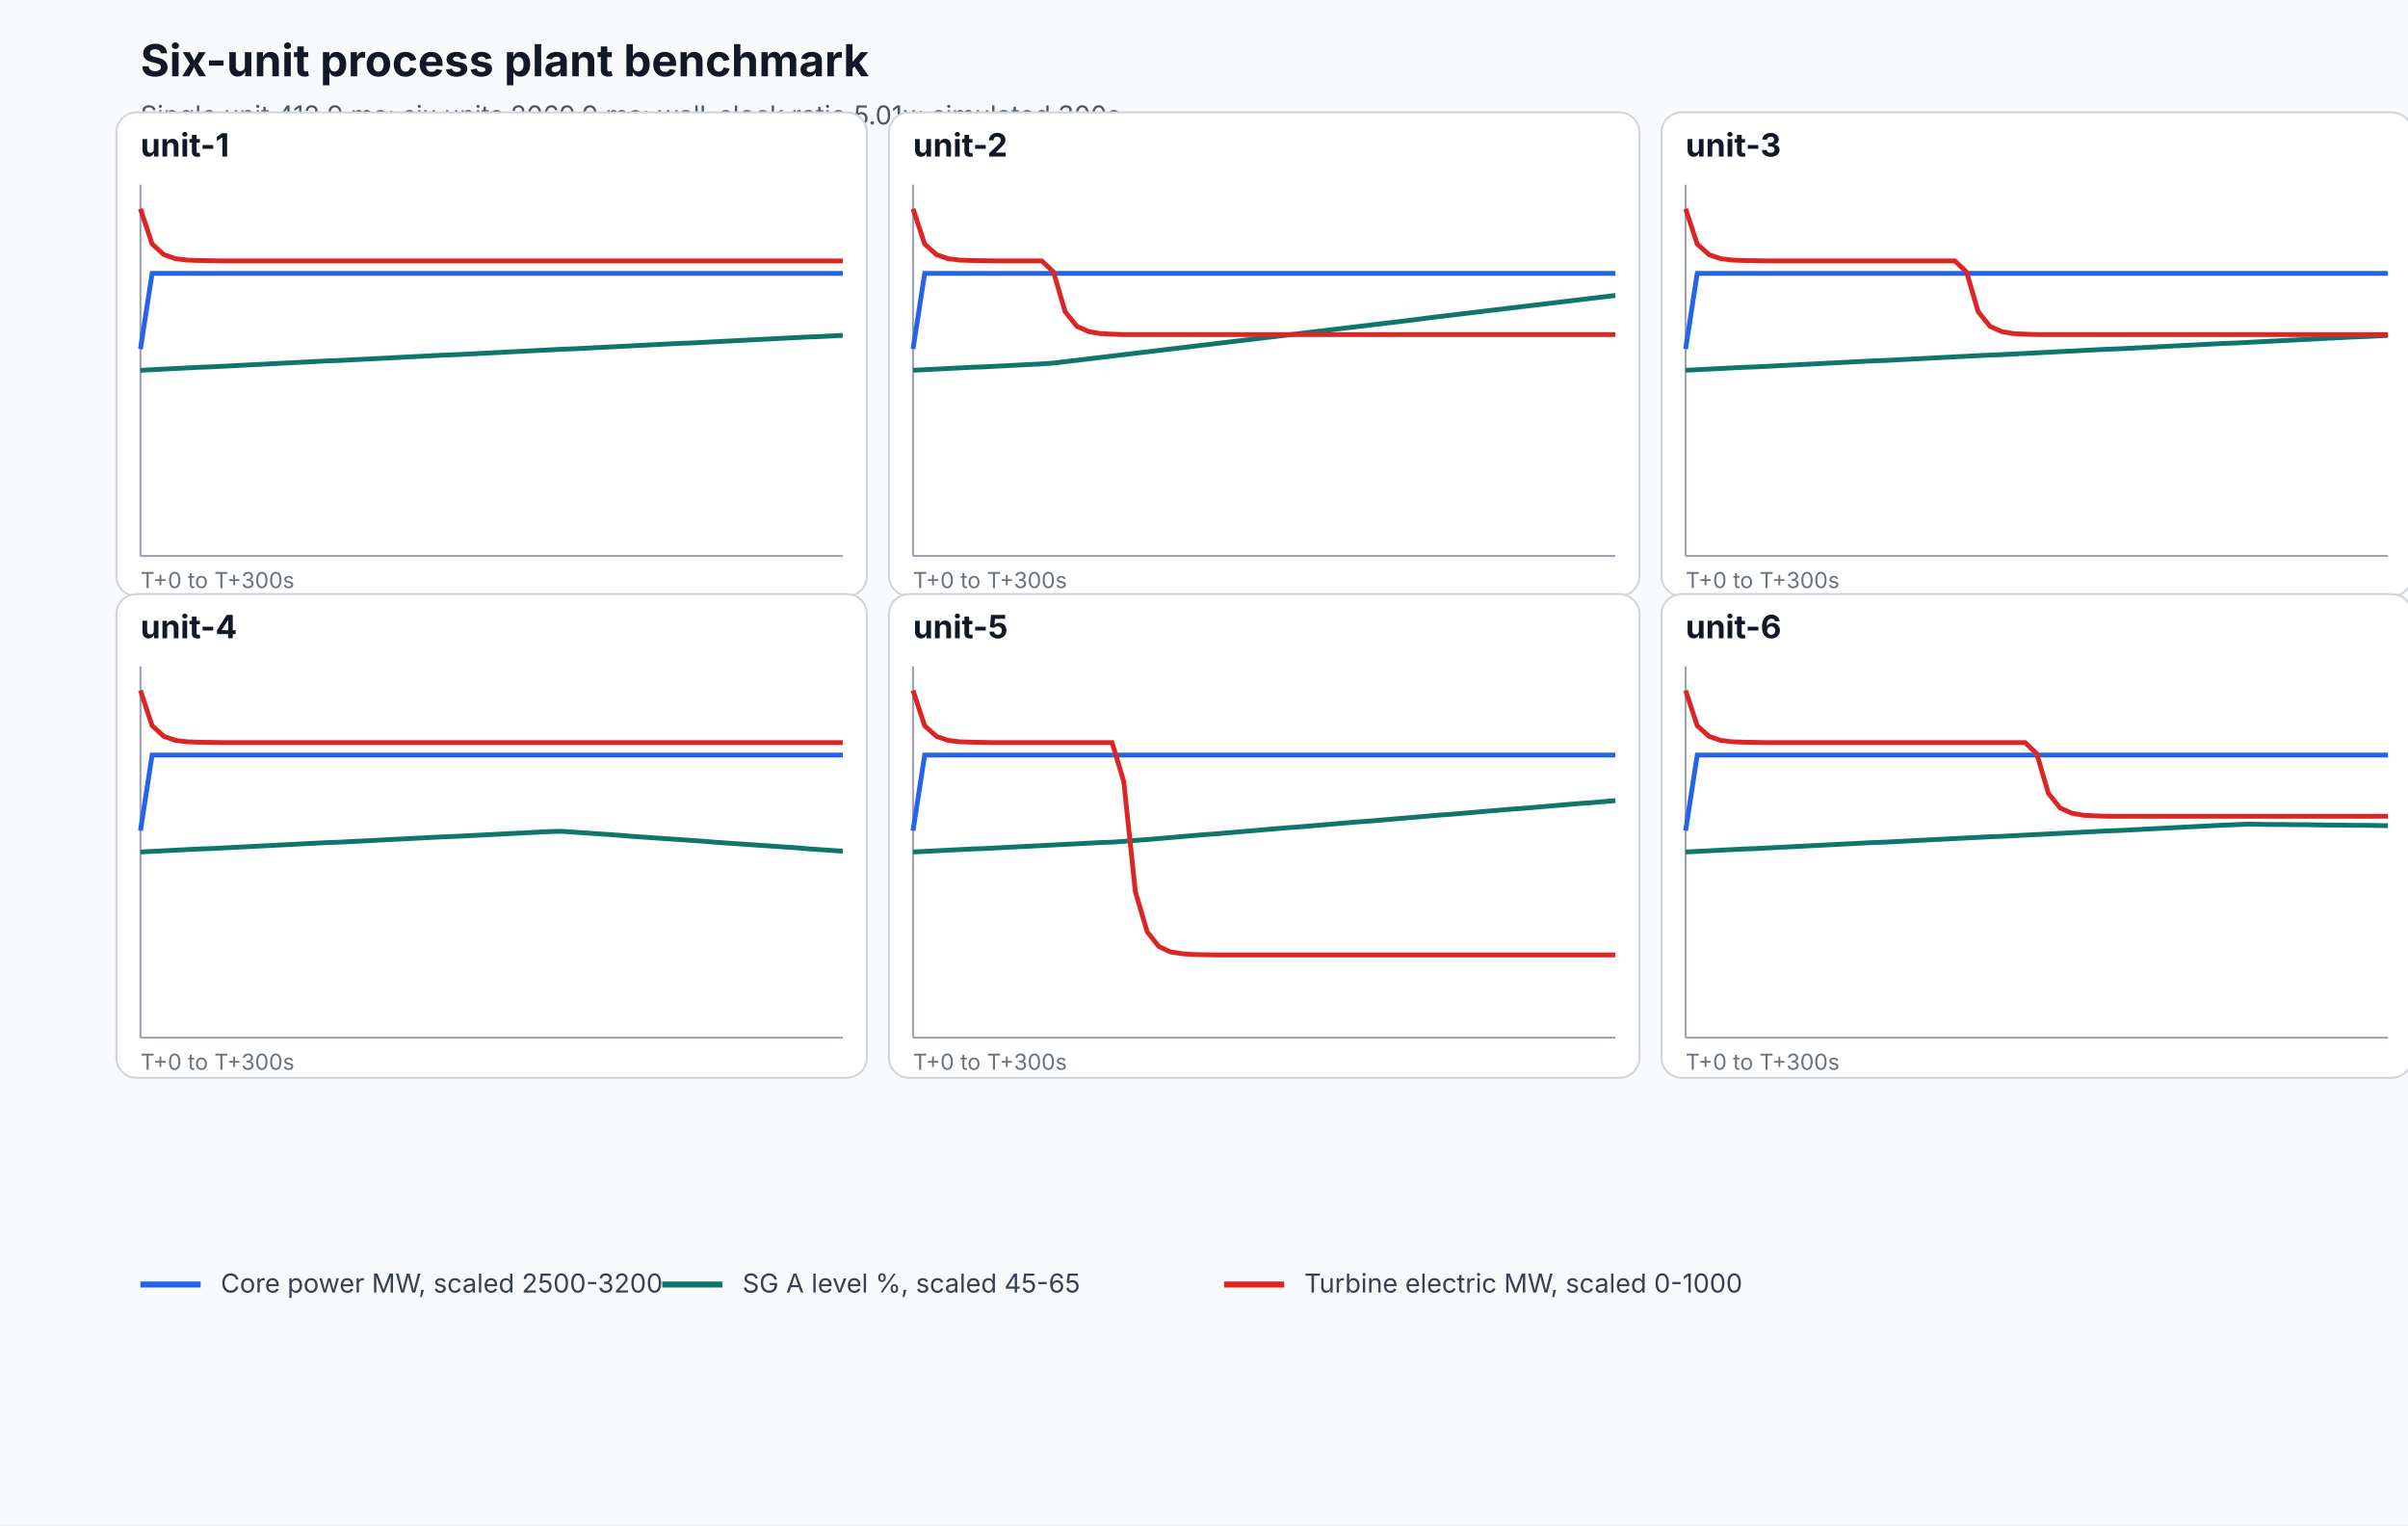
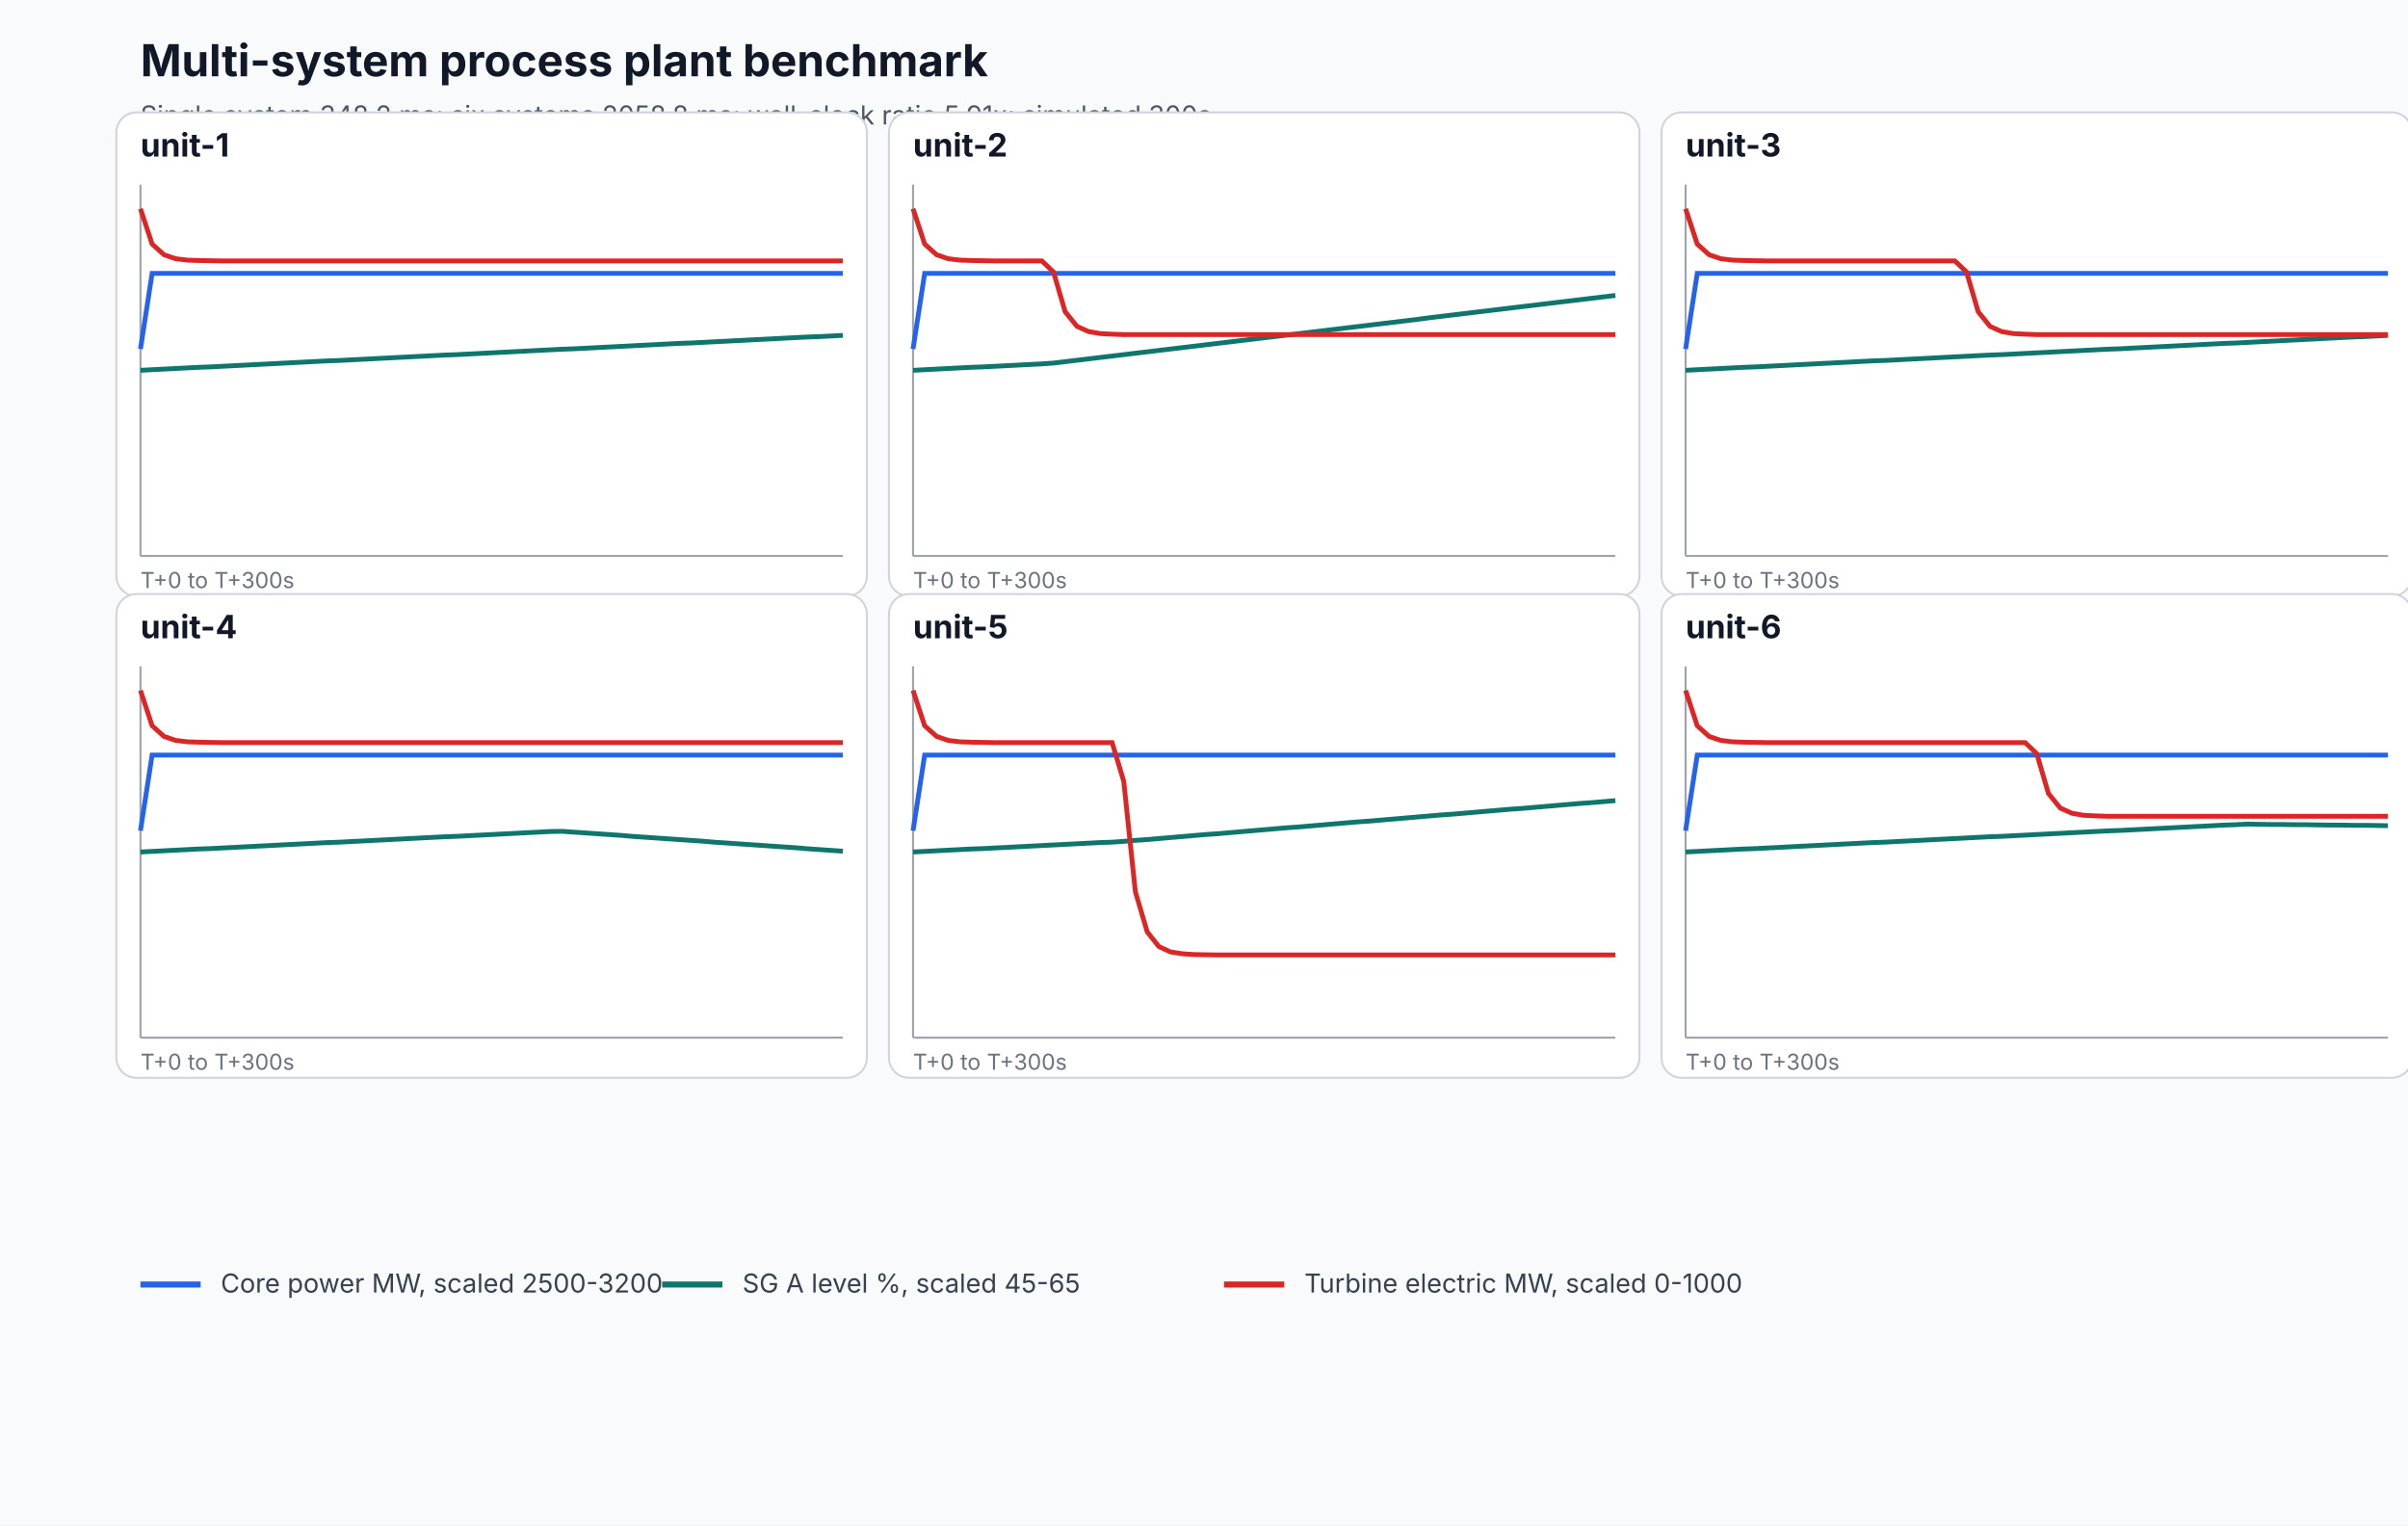
<svg xmlns="http://www.w3.org/2000/svg" width="1200" height="760" viewBox="0 0 1200 760" role="img" aria-labelledby="title desc">
  <rect width="100%" height="100%" fill="#f8fafc" />
-   <text x="70" y="38" font-family="Inter, system-ui, sans-serif" font-size="22" font-weight="700" fill="#111827">Six-unit process plant benchmark</text>
-   <text x="70" y="62" font-family="Inter, system-ui, sans-serif" font-size="13" fill="#4b5563">Single unit 412.9 ms; six units 2069.9 ms; wall-clock ratio 5.01x; simulated 300s.</text>
+   <text x="70" y="38" font-family="Inter, system-ui, sans-serif" font-size="22" font-weight="700" fill="#111827">Multi-system process plant benchmark</text>
+   <text x="70" y="62" font-family="Inter, system-ui, sans-serif" font-size="13" fill="#4b5563">Single system 348.2 ms; six systems 2058.8 ms; wall-clock ratio 5.91x; simulated 300s.</text>
  <g>
    <rect x="58" y="56" width="374" height="241" rx="10" fill="#ffffff" stroke="#d1d5db" />
    <text x="70" y="78" font-family="Inter, system-ui, sans-serif" font-size="16" font-weight="700" fill="#111827">unit-1</text>
    <line x1="70" y1="277" x2="420" y2="277" stroke="#9ca3af" />
    <line x1="70" y1="92" x2="70" y2="277" stroke="#9ca3af" />
    <path d="M 70.0 173.9 L 75.8 136.2 L 81.7 136.2 L 87.5 136.2 L 93.3 136.2 L 99.2 136.2 L 105.0 136.2 L 110.8 136.2 L 116.7 136.2 L 122.5 136.2 L 128.3 136.2 L 134.2 136.2 L 140.0 136.2 L 145.8 136.2 L 151.7 136.2 L 157.5 136.2 L 163.3 136.2 L 169.2 136.2 L 175.0 136.2 L 180.8 136.2 L 186.7 136.2 L 192.5 136.2 L 198.3 136.2 L 204.2 136.2 L 210.0 136.2 L 215.8 136.2 L 221.7 136.2 L 227.5 136.2 L 233.3 136.2 L 239.2 136.2 L 245.0 136.2 L 250.8 136.2 L 256.7 136.2 L 262.5 136.2 L 268.3 136.2 L 274.2 136.2 L 280.0 136.2 L 285.8 136.2 L 291.7 136.2 L 297.5 136.2 L 303.3 136.2 L 309.2 136.2 L 315.0 136.2 L 320.8 136.2 L 326.7 136.2 L 332.5 136.2 L 338.3 136.2 L 344.2 136.2 L 350.0 136.2 L 355.8 136.2 L 361.7 136.2 L 367.5 136.2 L 373.3 136.2 L 379.2 136.2 L 385.0 136.2 L 390.8 136.2 L 396.7 136.2 L 402.5 136.2 L 408.3 136.2 L 414.2 136.2 L 420.0 136.2" fill="none" stroke="#2563eb" stroke-width="2.4" />
    <path d="M 70.0 184.5 L 75.8 184.2 L 81.7 183.9 L 87.5 183.6 L 93.3 183.3 L 99.2 183.0 L 105.0 182.8 L 110.8 182.5 L 116.7 182.2 L 122.5 181.9 L 128.3 181.6 L 134.2 181.3 L 140.0 181.0 L 145.8 180.7 L 151.7 180.4 L 157.5 180.1 L 163.3 179.8 L 169.2 179.6 L 175.0 179.3 L 180.8 179.0 L 186.7 178.7 L 192.5 178.4 L 198.3 178.1 L 204.2 177.8 L 210.0 177.5 L 215.8 177.2 L 221.7 176.9 L 227.5 176.7 L 233.3 176.4 L 239.2 176.1 L 245.0 175.8 L 250.8 175.5 L 256.7 175.2 L 262.5 174.9 L 268.3 174.6 L 274.2 174.3 L 280.0 174.0 L 285.8 173.8 L 291.7 173.5 L 297.5 173.2 L 303.3 172.9 L 309.2 172.6 L 315.0 172.3 L 320.8 172.0 L 326.7 171.7 L 332.5 171.4 L 338.3 171.1 L 344.2 170.9 L 350.0 170.6 L 355.8 170.3 L 361.7 170.0 L 367.5 169.7 L 373.3 169.4 L 379.2 169.1 L 385.0 168.8 L 390.8 168.5 L 396.7 168.2 L 402.5 167.9 L 408.3 167.7 L 414.2 167.4 L 420.0 167.1" fill="none" stroke="#0f766e" stroke-width="2.4" />
    <path d="M 70.0 104.0 L 75.8 121.6 L 81.7 126.9 L 87.5 128.9 L 93.3 129.6 L 99.2 129.8 L 105.0 129.9 L 110.8 130.0 L 116.7 130.0 L 122.5 130.0 L 128.3 130.0 L 134.2 130.0 L 140.0 130.0 L 145.8 130.0 L 151.7 130.0 L 157.5 130.0 L 163.3 130.0 L 169.2 130.0 L 175.0 130.0 L 180.8 130.0 L 186.7 130.0 L 192.5 130.0 L 198.3 130.0 L 204.2 130.0 L 210.0 130.0 L 215.8 130.0 L 221.7 130.0 L 227.5 130.0 L 233.3 130.0 L 239.2 130.0 L 245.0 130.0 L 250.8 130.0 L 256.7 130.0 L 262.5 130.0 L 268.3 130.0 L 274.2 130.0 L 280.0 130.0 L 285.8 130.0 L 291.7 130.0 L 297.5 130.0 L 303.3 130.0 L 309.2 130.0 L 315.0 130.0 L 320.8 130.0 L 326.7 130.0 L 332.5 130.0 L 338.3 130.0 L 344.2 130.0 L 350.0 130.0 L 355.8 130.0 L 361.7 130.0 L 367.5 130.0 L 373.3 130.0 L 379.2 130.0 L 385.0 130.0 L 390.8 130.0 L 396.7 130.0 L 402.5 130.0 L 408.3 130.0 L 414.2 130.0 L 420.0 130.0" fill="none" stroke="#dc2626" stroke-width="2.4" />
    <text x="70" y="293" font-family="Inter, system-ui, sans-serif" font-size="11" fill="#6b7280">T+0 to T+300s</text>
  </g>
  <g>
    <rect x="443" y="56" width="374" height="241" rx="10" fill="#ffffff" stroke="#d1d5db" />
    <text x="455" y="78" font-family="Inter, system-ui, sans-serif" font-size="16" font-weight="700" fill="#111827">unit-2</text>
    <line x1="455" y1="277" x2="805" y2="277" stroke="#9ca3af" />
    <line x1="455" y1="92" x2="455" y2="277" stroke="#9ca3af" />
    <path d="M 455.0 173.9 L 460.8 136.2 L 466.7 136.2 L 472.5 136.2 L 478.3 136.2 L 484.2 136.2 L 490.0 136.2 L 495.8 136.2 L 501.7 136.2 L 507.5 136.2 L 513.3 136.2 L 519.2 136.2 L 525.0 136.2 L 530.8 136.2 L 536.7 136.2 L 542.5 136.2 L 548.3 136.2 L 554.2 136.2 L 560.0 136.2 L 565.8 136.2 L 571.7 136.2 L 577.5 136.2 L 583.3 136.2 L 589.2 136.2 L 595.0 136.2 L 600.8 136.2 L 606.7 136.2 L 612.5 136.2 L 618.3 136.2 L 624.2 136.2 L 630.0 136.2 L 635.8 136.2 L 641.7 136.2 L 647.5 136.2 L 653.3 136.2 L 659.2 136.2 L 665.0 136.2 L 670.8 136.2 L 676.7 136.2 L 682.5 136.2 L 688.3 136.2 L 694.2 136.2 L 700.0 136.2 L 705.8 136.2 L 711.7 136.2 L 717.5 136.2 L 723.3 136.2 L 729.2 136.2 L 735.0 136.2 L 740.8 136.2 L 746.7 136.2 L 752.5 136.2 L 758.3 136.2 L 764.2 136.2 L 770.0 136.2 L 775.8 136.2 L 781.7 136.2 L 787.5 136.2 L 793.3 136.2 L 799.2 136.2 L 805.0 136.2" fill="none" stroke="#2563eb" stroke-width="2.4" />
    <path d="M 455.0 184.5 L 460.8 184.2 L 466.7 183.9 L 472.5 183.6 L 478.3 183.3 L 484.2 183.0 L 490.0 182.8 L 495.8 182.5 L 501.7 182.2 L 507.5 181.9 L 513.3 181.6 L 519.2 181.3 L 525.0 180.9 L 530.8 180.2 L 536.7 179.5 L 542.5 178.8 L 548.3 178.1 L 554.2 177.4 L 560.0 176.7 L 565.8 176.0 L 571.7 175.3 L 577.5 174.6 L 583.3 173.9 L 589.2 173.2 L 595.0 172.5 L 600.8 171.8 L 606.7 171.1 L 612.5 170.4 L 618.3 169.7 L 624.2 169.0 L 630.0 168.3 L 635.8 167.6 L 641.7 166.9 L 647.5 166.2 L 653.3 165.5 L 659.2 164.8 L 665.0 164.1 L 670.8 163.4 L 676.7 162.7 L 682.5 162.0 L 688.3 161.3 L 694.2 160.6 L 700.0 159.9 L 705.8 159.2 L 711.7 158.4 L 717.5 157.7 L 723.3 157.0 L 729.2 156.3 L 735.0 155.6 L 740.8 154.9 L 746.7 154.2 L 752.5 153.5 L 758.3 152.8 L 764.2 152.1 L 770.0 151.4 L 775.8 150.7 L 781.7 150.0 L 787.5 149.3 L 793.3 148.6 L 799.2 147.9 L 805.0 147.2" fill="none" stroke="#0f766e" stroke-width="2.4" />
    <path d="M 455.0 104.0 L 460.8 121.6 L 466.7 126.9 L 472.5 128.9 L 478.3 129.6 L 484.2 129.8 L 490.0 129.9 L 495.8 130.0 L 501.7 130.0 L 507.5 130.0 L 513.3 130.0 L 519.2 130.0 L 525.0 135.5 L 530.8 155.3 L 536.7 162.6 L 542.5 165.2 L 548.3 166.2 L 554.2 166.5 L 560.0 166.7 L 565.8 166.7 L 571.7 166.7 L 577.5 166.7 L 583.3 166.7 L 589.2 166.7 L 595.0 166.7 L 600.8 166.7 L 606.7 166.7 L 612.5 166.7 L 618.3 166.7 L 624.2 166.7 L 630.0 166.7 L 635.8 166.7 L 641.7 166.7 L 647.5 166.7 L 653.3 166.7 L 659.2 166.7 L 665.0 166.7 L 670.8 166.7 L 676.7 166.7 L 682.5 166.7 L 688.3 166.7 L 694.2 166.7 L 700.0 166.7 L 705.8 166.7 L 711.7 166.7 L 717.5 166.7 L 723.3 166.7 L 729.2 166.7 L 735.0 166.7 L 740.8 166.7 L 746.7 166.7 L 752.5 166.7 L 758.3 166.7 L 764.2 166.7 L 770.0 166.7 L 775.8 166.7 L 781.7 166.7 L 787.5 166.7 L 793.3 166.7 L 799.2 166.7 L 805.0 166.7" fill="none" stroke="#dc2626" stroke-width="2.4" />
    <text x="455" y="293" font-family="Inter, system-ui, sans-serif" font-size="11" fill="#6b7280">T+0 to T+300s</text>
  </g>
  <g>
    <rect x="828" y="56" width="374" height="241" rx="10" fill="#ffffff" stroke="#d1d5db" />
    <text x="840" y="78" font-family="Inter, system-ui, sans-serif" font-size="16" font-weight="700" fill="#111827">unit-3</text>
    <line x1="840" y1="277" x2="1190" y2="277" stroke="#9ca3af" />
    <line x1="840" y1="92" x2="840" y2="277" stroke="#9ca3af" />
    <path d="M 840.0 173.9 L 845.8 136.2 L 851.7 136.2 L 857.5 136.2 L 863.3 136.2 L 869.2 136.2 L 875.0 136.2 L 880.8 136.2 L 886.7 136.2 L 892.5 136.2 L 898.3 136.2 L 904.2 136.2 L 910.0 136.2 L 915.8 136.2 L 921.7 136.2 L 927.5 136.2 L 933.3 136.2 L 939.2 136.2 L 945.0 136.2 L 950.8 136.2 L 956.7 136.2 L 962.5 136.2 L 968.3 136.2 L 974.2 136.2 L 980.0 136.2 L 985.8 136.2 L 991.7 136.2 L 997.5 136.2 L 1003.3 136.2 L 1009.2 136.2 L 1015.0 136.2 L 1020.8 136.2 L 1026.7 136.2 L 1032.5 136.2 L 1038.3 136.2 L 1044.2 136.2 L 1050.0 136.2 L 1055.8 136.2 L 1061.7 136.2 L 1067.5 136.2 L 1073.3 136.2 L 1079.2 136.2 L 1085.0 136.2 L 1090.8 136.2 L 1096.7 136.2 L 1102.5 136.2 L 1108.3 136.2 L 1114.2 136.2 L 1120.0 136.2 L 1125.8 136.2 L 1131.7 136.2 L 1137.5 136.2 L 1143.3 136.2 L 1149.2 136.2 L 1155.0 136.2 L 1160.8 136.2 L 1166.7 136.2 L 1172.5 136.2 L 1178.3 136.2 L 1184.2 136.2 L 1190.0 136.2" fill="none" stroke="#2563eb" stroke-width="2.4" />
    <path d="M 840.0 184.5 L 845.8 184.2 L 851.7 183.9 L 857.5 183.6 L 863.3 183.3 L 869.2 183.0 L 875.0 182.8 L 880.8 182.5 L 886.7 182.2 L 892.5 181.9 L 898.3 181.6 L 904.2 181.3 L 910.0 181.0 L 915.8 180.7 L 921.7 180.4 L 927.5 180.1 L 933.3 179.8 L 939.2 179.6 L 945.0 179.3 L 950.8 179.0 L 956.7 178.7 L 962.5 178.4 L 968.3 178.1 L 974.2 177.8 L 980.0 177.5 L 985.8 177.2 L 991.7 176.9 L 997.5 176.7 L 1003.3 176.4 L 1009.2 176.1 L 1015.0 175.8 L 1020.8 175.5 L 1026.7 175.2 L 1032.5 174.9 L 1038.3 174.6 L 1044.2 174.3 L 1050.0 174.0 L 1055.8 173.8 L 1061.7 173.5 L 1067.5 173.2 L 1073.3 172.9 L 1079.2 172.6 L 1085.0 172.3 L 1090.8 172.0 L 1096.7 171.7 L 1102.5 171.4 L 1108.3 171.1 L 1114.2 170.9 L 1120.0 170.6 L 1125.8 170.3 L 1131.7 170.0 L 1137.5 169.7 L 1143.3 169.4 L 1149.2 169.1 L 1155.0 168.8 L 1160.8 168.5 L 1166.7 168.2 L 1172.5 167.9 L 1178.3 167.7 L 1184.2 167.4 L 1190.0 167.1" fill="none" stroke="#0f766e" stroke-width="2.4" />
    <path d="M 840.0 104.0 L 845.8 121.6 L 851.7 126.9 L 857.5 128.9 L 863.3 129.6 L 869.2 129.8 L 875.0 129.9 L 880.8 130.0 L 886.7 130.0 L 892.5 130.0 L 898.3 130.0 L 904.2 130.0 L 910.0 130.0 L 915.8 130.0 L 921.7 130.0 L 927.5 130.0 L 933.3 130.0 L 939.2 130.0 L 945.0 130.0 L 950.8 130.0 L 956.7 130.0 L 962.5 130.0 L 968.3 130.0 L 974.2 130.0 L 980.0 135.5 L 985.8 155.3 L 991.7 162.6 L 997.5 165.2 L 1003.3 166.2 L 1009.2 166.5 L 1015.0 166.7 L 1020.8 166.7 L 1026.7 166.7 L 1032.5 166.7 L 1038.3 166.7 L 1044.2 166.7 L 1050.0 166.7 L 1055.8 166.7 L 1061.7 166.7 L 1067.5 166.7 L 1073.3 166.7 L 1079.2 166.7 L 1085.0 166.7 L 1090.8 166.7 L 1096.7 166.7 L 1102.5 166.7 L 1108.3 166.7 L 1114.2 166.7 L 1120.0 166.7 L 1125.8 166.7 L 1131.7 166.7 L 1137.5 166.7 L 1143.3 166.7 L 1149.2 166.7 L 1155.0 166.7 L 1160.8 166.7 L 1166.7 166.7 L 1172.5 166.7 L 1178.3 166.7 L 1184.2 166.7 L 1190.0 166.7" fill="none" stroke="#dc2626" stroke-width="2.4" />
    <text x="840" y="293" font-family="Inter, system-ui, sans-serif" font-size="11" fill="#6b7280">T+0 to T+300s</text>
  </g>
  <g>
    <rect x="58" y="296" width="374" height="241" rx="10" fill="#ffffff" stroke="#d1d5db" />
    <text x="70" y="318" font-family="Inter, system-ui, sans-serif" font-size="16" font-weight="700" fill="#111827">unit-4</text>
    <line x1="70" y1="517" x2="420" y2="517" stroke="#9ca3af" />
    <line x1="70" y1="332" x2="70" y2="517" stroke="#9ca3af" />
    <path d="M 70.0 413.9 L 75.8 376.2 L 81.7 376.2 L 87.5 376.2 L 93.3 376.2 L 99.2 376.2 L 105.0 376.2 L 110.8 376.2 L 116.7 376.2 L 122.5 376.2 L 128.3 376.2 L 134.2 376.2 L 140.0 376.2 L 145.8 376.2 L 151.7 376.2 L 157.5 376.2 L 163.3 376.2 L 169.2 376.2 L 175.0 376.2 L 180.8 376.2 L 186.7 376.2 L 192.5 376.2 L 198.3 376.2 L 204.2 376.2 L 210.0 376.2 L 215.8 376.2 L 221.7 376.2 L 227.5 376.2 L 233.3 376.2 L 239.2 376.2 L 245.0 376.2 L 250.8 376.2 L 256.7 376.2 L 262.5 376.2 L 268.3 376.2 L 274.2 376.2 L 280.0 376.2 L 285.8 376.2 L 291.7 376.2 L 297.5 376.2 L 303.3 376.2 L 309.2 376.2 L 315.0 376.2 L 320.8 376.2 L 326.7 376.2 L 332.5 376.2 L 338.3 376.2 L 344.2 376.2 L 350.0 376.2 L 355.8 376.2 L 361.7 376.2 L 367.5 376.2 L 373.3 376.2 L 379.2 376.2 L 385.0 376.2 L 390.8 376.2 L 396.7 376.2 L 402.5 376.2 L 408.3 376.2 L 414.2 376.2 L 420.0 376.2" fill="none" stroke="#2563eb" stroke-width="2.4" />
    <path d="M 70.0 424.5 L 75.8 424.2 L 81.7 423.9 L 87.5 423.6 L 93.3 423.3 L 99.2 423.0 L 105.0 422.8 L 110.8 422.5 L 116.7 422.2 L 122.5 421.9 L 128.3 421.6 L 134.2 421.3 L 140.0 421.0 L 145.8 420.7 L 151.7 420.4 L 157.5 420.1 L 163.3 419.8 L 169.2 419.6 L 175.0 419.3 L 180.8 419.0 L 186.7 418.7 L 192.5 418.4 L 198.3 418.1 L 204.2 417.8 L 210.0 417.5 L 215.8 417.2 L 221.7 416.9 L 227.5 416.7 L 233.3 416.4 L 239.2 416.1 L 245.0 415.8 L 250.8 415.5 L 256.7 415.2 L 262.5 414.9 L 268.3 414.6 L 274.2 414.3 L 280.0 414.2 L 285.8 414.6 L 291.7 415.0 L 297.5 415.4 L 303.3 415.8 L 309.2 416.2 L 315.0 416.7 L 320.8 417.1 L 326.7 417.5 L 332.5 417.9 L 338.3 418.3 L 344.2 418.7 L 350.0 419.1 L 355.8 419.6 L 361.7 420.0 L 367.5 420.4 L 373.3 420.8 L 379.2 421.2 L 385.0 421.6 L 390.8 422.0 L 396.7 422.4 L 402.5 422.9 L 408.3 423.3 L 414.2 423.7 L 420.0 424.1" fill="none" stroke="#0f766e" stroke-width="2.4" />
    <path d="M 70.0 344.0 L 75.8 361.6 L 81.7 366.9 L 87.5 368.9 L 93.3 369.6 L 99.2 369.8 L 105.0 369.9 L 110.8 370.0 L 116.7 370.0 L 122.5 370.0 L 128.3 370.0 L 134.2 370.0 L 140.0 370.0 L 145.8 370.0 L 151.7 370.0 L 157.5 370.0 L 163.3 370.0 L 169.2 370.0 L 175.0 370.0 L 180.8 370.0 L 186.7 370.0 L 192.5 370.0 L 198.3 370.0 L 204.2 370.0 L 210.0 370.0 L 215.8 370.0 L 221.7 370.0 L 227.5 370.0 L 233.3 370.0 L 239.2 370.0 L 245.0 370.0 L 250.8 370.0 L 256.7 370.0 L 262.5 370.0 L 268.3 370.0 L 274.2 370.0 L 280.0 370.0 L 285.8 370.0 L 291.7 370.0 L 297.5 370.0 L 303.3 370.0 L 309.2 370.0 L 315.0 370.0 L 320.8 370.0 L 326.7 370.0 L 332.5 370.0 L 338.3 370.0 L 344.2 370.0 L 350.0 370.0 L 355.8 370.0 L 361.7 370.0 L 367.5 370.0 L 373.3 370.0 L 379.2 370.0 L 385.0 370.0 L 390.8 370.0 L 396.7 370.0 L 402.5 370.0 L 408.3 370.0 L 414.2 370.0 L 420.0 370.0" fill="none" stroke="#dc2626" stroke-width="2.4" />
    <text x="70" y="533" font-family="Inter, system-ui, sans-serif" font-size="11" fill="#6b7280">T+0 to T+300s</text>
  </g>
  <g>
    <rect x="443" y="296" width="374" height="241" rx="10" fill="#ffffff" stroke="#d1d5db" />
    <text x="455" y="318" font-family="Inter, system-ui, sans-serif" font-size="16" font-weight="700" fill="#111827">unit-5</text>
    <line x1="455" y1="517" x2="805" y2="517" stroke="#9ca3af" />
    <line x1="455" y1="332" x2="455" y2="517" stroke="#9ca3af" />
    <path d="M 455.0 413.9 L 460.8 376.2 L 466.7 376.2 L 472.5 376.2 L 478.3 376.2 L 484.2 376.2 L 490.0 376.2 L 495.8 376.2 L 501.7 376.2 L 507.5 376.2 L 513.3 376.2 L 519.2 376.2 L 525.0 376.2 L 530.8 376.2 L 536.7 376.2 L 542.5 376.2 L 548.3 376.2 L 554.2 376.2 L 560.0 376.2 L 565.8 376.2 L 571.7 376.2 L 577.5 376.2 L 583.3 376.2 L 589.2 376.2 L 595.0 376.2 L 600.8 376.2 L 606.7 376.2 L 612.5 376.2 L 618.3 376.2 L 624.2 376.2 L 630.0 376.2 L 635.8 376.2 L 641.7 376.2 L 647.5 376.2 L 653.3 376.2 L 659.2 376.2 L 665.0 376.2 L 670.8 376.2 L 676.7 376.2 L 682.5 376.2 L 688.3 376.2 L 694.2 376.2 L 700.0 376.2 L 705.8 376.2 L 711.7 376.2 L 717.5 376.2 L 723.3 376.2 L 729.2 376.2 L 735.0 376.2 L 740.8 376.2 L 746.7 376.2 L 752.5 376.2 L 758.3 376.2 L 764.2 376.2 L 770.0 376.2 L 775.8 376.2 L 781.7 376.2 L 787.5 376.2 L 793.3 376.2 L 799.2 376.2 L 805.0 376.2" fill="none" stroke="#2563eb" stroke-width="2.4" />
    <path d="M 455.0 424.5 L 460.8 424.2 L 466.7 423.9 L 472.5 423.6 L 478.3 423.3 L 484.2 423.0 L 490.0 422.8 L 495.8 422.5 L 501.7 422.2 L 507.5 421.9 L 513.3 421.6 L 519.2 421.3 L 525.0 421.0 L 530.8 420.7 L 536.7 420.4 L 542.5 420.1 L 548.3 419.8 L 554.2 419.6 L 560.0 419.2 L 565.8 418.7 L 571.7 418.3 L 577.5 417.8 L 583.3 417.3 L 589.2 416.8 L 595.0 416.3 L 600.8 415.8 L 606.7 415.4 L 612.5 414.9 L 618.3 414.4 L 624.2 413.9 L 630.0 413.4 L 635.8 412.9 L 641.7 412.4 L 647.5 412.0 L 653.3 411.5 L 659.2 411.0 L 665.0 410.5 L 670.8 410.0 L 676.7 409.5 L 682.5 409.1 L 688.3 408.6 L 694.2 408.1 L 700.0 407.6 L 705.8 407.1 L 711.7 406.6 L 717.5 406.1 L 723.3 405.7 L 729.2 405.2 L 735.0 404.7 L 740.8 404.2 L 746.7 403.7 L 752.5 403.2 L 758.3 402.8 L 764.2 402.3 L 770.0 401.8 L 775.8 401.3 L 781.7 400.8 L 787.5 400.3 L 793.3 399.9 L 799.2 399.4 L 805.0 398.9" fill="none" stroke="#0f766e" stroke-width="2.4" />
    <path d="M 455.0 344.0 L 460.8 361.6 L 466.7 366.9 L 472.5 368.9 L 478.3 369.6 L 484.2 369.8 L 490.0 369.9 L 495.8 370.0 L 501.7 370.0 L 507.5 370.0 L 513.3 370.0 L 519.2 370.0 L 525.0 370.0 L 530.8 370.0 L 536.7 370.0 L 542.5 370.0 L 548.3 370.0 L 554.2 370.0 L 560.0 389.3 L 565.8 444.3 L 571.7 464.3 L 577.5 471.6 L 583.3 474.3 L 589.2 475.2 L 595.0 475.6 L 600.8 475.7 L 606.7 475.8 L 612.5 475.8 L 618.3 475.8 L 624.2 475.8 L 630.0 475.8 L 635.8 475.8 L 641.7 475.8 L 647.5 475.8 L 653.3 475.8 L 659.2 475.8 L 665.0 475.8 L 670.8 475.8 L 676.7 475.8 L 682.5 475.8 L 688.3 475.8 L 694.2 475.8 L 700.0 475.8 L 705.8 475.8 L 711.7 475.8 L 717.5 475.8 L 723.3 475.8 L 729.2 475.8 L 735.0 475.8 L 740.8 475.8 L 746.7 475.8 L 752.5 475.8 L 758.3 475.8 L 764.2 475.8 L 770.0 475.8 L 775.8 475.8 L 781.7 475.8 L 787.5 475.8 L 793.3 475.8 L 799.2 475.8 L 805.0 475.8" fill="none" stroke="#dc2626" stroke-width="2.4" />
    <text x="455" y="533" font-family="Inter, system-ui, sans-serif" font-size="11" fill="#6b7280">T+0 to T+300s</text>
  </g>
  <g>
    <rect x="828" y="296" width="374" height="241" rx="10" fill="#ffffff" stroke="#d1d5db" />
    <text x="840" y="318" font-family="Inter, system-ui, sans-serif" font-size="16" font-weight="700" fill="#111827">unit-6</text>
    <line x1="840" y1="517" x2="1190" y2="517" stroke="#9ca3af" />
    <line x1="840" y1="332" x2="840" y2="517" stroke="#9ca3af" />
    <path d="M 840.0 413.9 L 845.8 376.2 L 851.7 376.2 L 857.5 376.2 L 863.3 376.2 L 869.2 376.2 L 875.0 376.2 L 880.8 376.2 L 886.7 376.2 L 892.5 376.2 L 898.3 376.2 L 904.2 376.2 L 910.0 376.2 L 915.8 376.2 L 921.7 376.2 L 927.5 376.2 L 933.3 376.2 L 939.2 376.2 L 945.0 376.2 L 950.8 376.2 L 956.7 376.2 L 962.5 376.2 L 968.3 376.2 L 974.2 376.2 L 980.0 376.2 L 985.8 376.2 L 991.7 376.2 L 997.5 376.2 L 1003.3 376.2 L 1009.2 376.2 L 1015.0 376.2 L 1020.8 376.2 L 1026.7 376.2 L 1032.5 376.2 L 1038.3 376.2 L 1044.2 376.2 L 1050.0 376.2 L 1055.8 376.2 L 1061.7 376.2 L 1067.5 376.2 L 1073.3 376.2 L 1079.2 376.2 L 1085.0 376.2 L 1090.8 376.2 L 1096.7 376.2 L 1102.5 376.2 L 1108.3 376.2 L 1114.2 376.2 L 1120.0 376.2 L 1125.8 376.2 L 1131.7 376.2 L 1137.5 376.2 L 1143.3 376.2 L 1149.2 376.2 L 1155.0 376.2 L 1160.8 376.2 L 1166.7 376.2 L 1172.5 376.2 L 1178.3 376.2 L 1184.2 376.2 L 1190.0 376.2" fill="none" stroke="#2563eb" stroke-width="2.4" />
    <path d="M 840.0 424.5 L 845.8 424.2 L 851.7 423.9 L 857.5 423.6 L 863.3 423.3 L 869.2 423.0 L 875.0 422.8 L 880.8 422.5 L 886.7 422.2 L 892.5 421.9 L 898.3 421.6 L 904.2 421.3 L 910.0 421.0 L 915.8 420.7 L 921.7 420.4 L 927.5 420.1 L 933.3 419.8 L 939.2 419.6 L 945.0 419.3 L 950.8 419.0 L 956.7 418.7 L 962.5 418.4 L 968.3 418.1 L 974.2 417.8 L 980.0 417.5 L 985.8 417.2 L 991.7 416.9 L 997.5 416.7 L 1003.3 416.4 L 1009.2 416.1 L 1015.0 415.8 L 1020.8 415.5 L 1026.7 415.2 L 1032.5 414.9 L 1038.3 414.6 L 1044.2 414.3 L 1050.0 414.0 L 1055.8 413.8 L 1061.7 413.5 L 1067.5 413.2 L 1073.3 412.9 L 1079.2 412.6 L 1085.0 412.3 L 1090.8 412.0 L 1096.7 411.7 L 1102.5 411.4 L 1108.3 411.1 L 1114.2 410.9 L 1120.0 410.6 L 1125.8 410.7 L 1131.7 410.8 L 1137.5 410.8 L 1143.3 410.9 L 1149.2 410.9 L 1155.0 411.0 L 1160.8 411.1 L 1166.7 411.1 L 1172.5 411.2 L 1178.3 411.2 L 1184.2 411.3 L 1190.0 411.4" fill="none" stroke="#0f766e" stroke-width="2.4" />
    <path d="M 840.0 344.0 L 845.8 361.6 L 851.7 366.9 L 857.5 368.9 L 863.3 369.6 L 869.2 369.8 L 875.0 369.9 L 880.8 370.0 L 886.7 370.0 L 892.5 370.0 L 898.3 370.0 L 904.2 370.0 L 910.0 370.0 L 915.8 370.0 L 921.7 370.0 L 927.5 370.0 L 933.3 370.0 L 939.2 370.0 L 945.0 370.0 L 950.8 370.0 L 956.7 370.0 L 962.5 370.0 L 968.3 370.0 L 974.2 370.0 L 980.0 370.0 L 985.8 370.0 L 991.7 370.0 L 997.5 370.0 L 1003.3 370.0 L 1009.2 370.0 L 1015.0 375.5 L 1020.8 395.3 L 1026.7 402.6 L 1032.5 405.2 L 1038.3 406.2 L 1044.2 406.5 L 1050.0 406.7 L 1055.8 406.7 L 1061.7 406.7 L 1067.5 406.7 L 1073.3 406.7 L 1079.2 406.7 L 1085.0 406.7 L 1090.8 406.7 L 1096.7 406.7 L 1102.5 406.7 L 1108.3 406.7 L 1114.2 406.7 L 1120.0 406.7 L 1125.8 406.7 L 1131.7 406.7 L 1137.5 406.7 L 1143.3 406.7 L 1149.2 406.7 L 1155.0 406.7 L 1160.8 406.7 L 1166.7 406.7 L 1172.5 406.7 L 1178.3 406.7 L 1184.2 406.7 L 1190.0 406.7" fill="none" stroke="#dc2626" stroke-width="2.4" />
    <text x="840" y="533" font-family="Inter, system-ui, sans-serif" font-size="11" fill="#6b7280">T+0 to T+300s</text>
  </g>
  <g font-family="Inter, system-ui, sans-serif" font-size="13" fill="#374151">
    <line x1="70" y1="640" x2="100" y2="640" stroke="#2563eb" stroke-width="3" />
    <text x="110" y="644">Core power MW, scaled 2500-3200</text>
    <line x1="330" y1="640" x2="360" y2="640" stroke="#0f766e" stroke-width="3" />
    <text x="370" y="644">SG A level %, scaled 45-65</text>
    <line x1="610" y1="640" x2="640" y2="640" stroke="#dc2626" stroke-width="3" />
    <text x="650" y="644">Turbine electric MW, scaled 0-1000</text>
  </g>
</svg>
